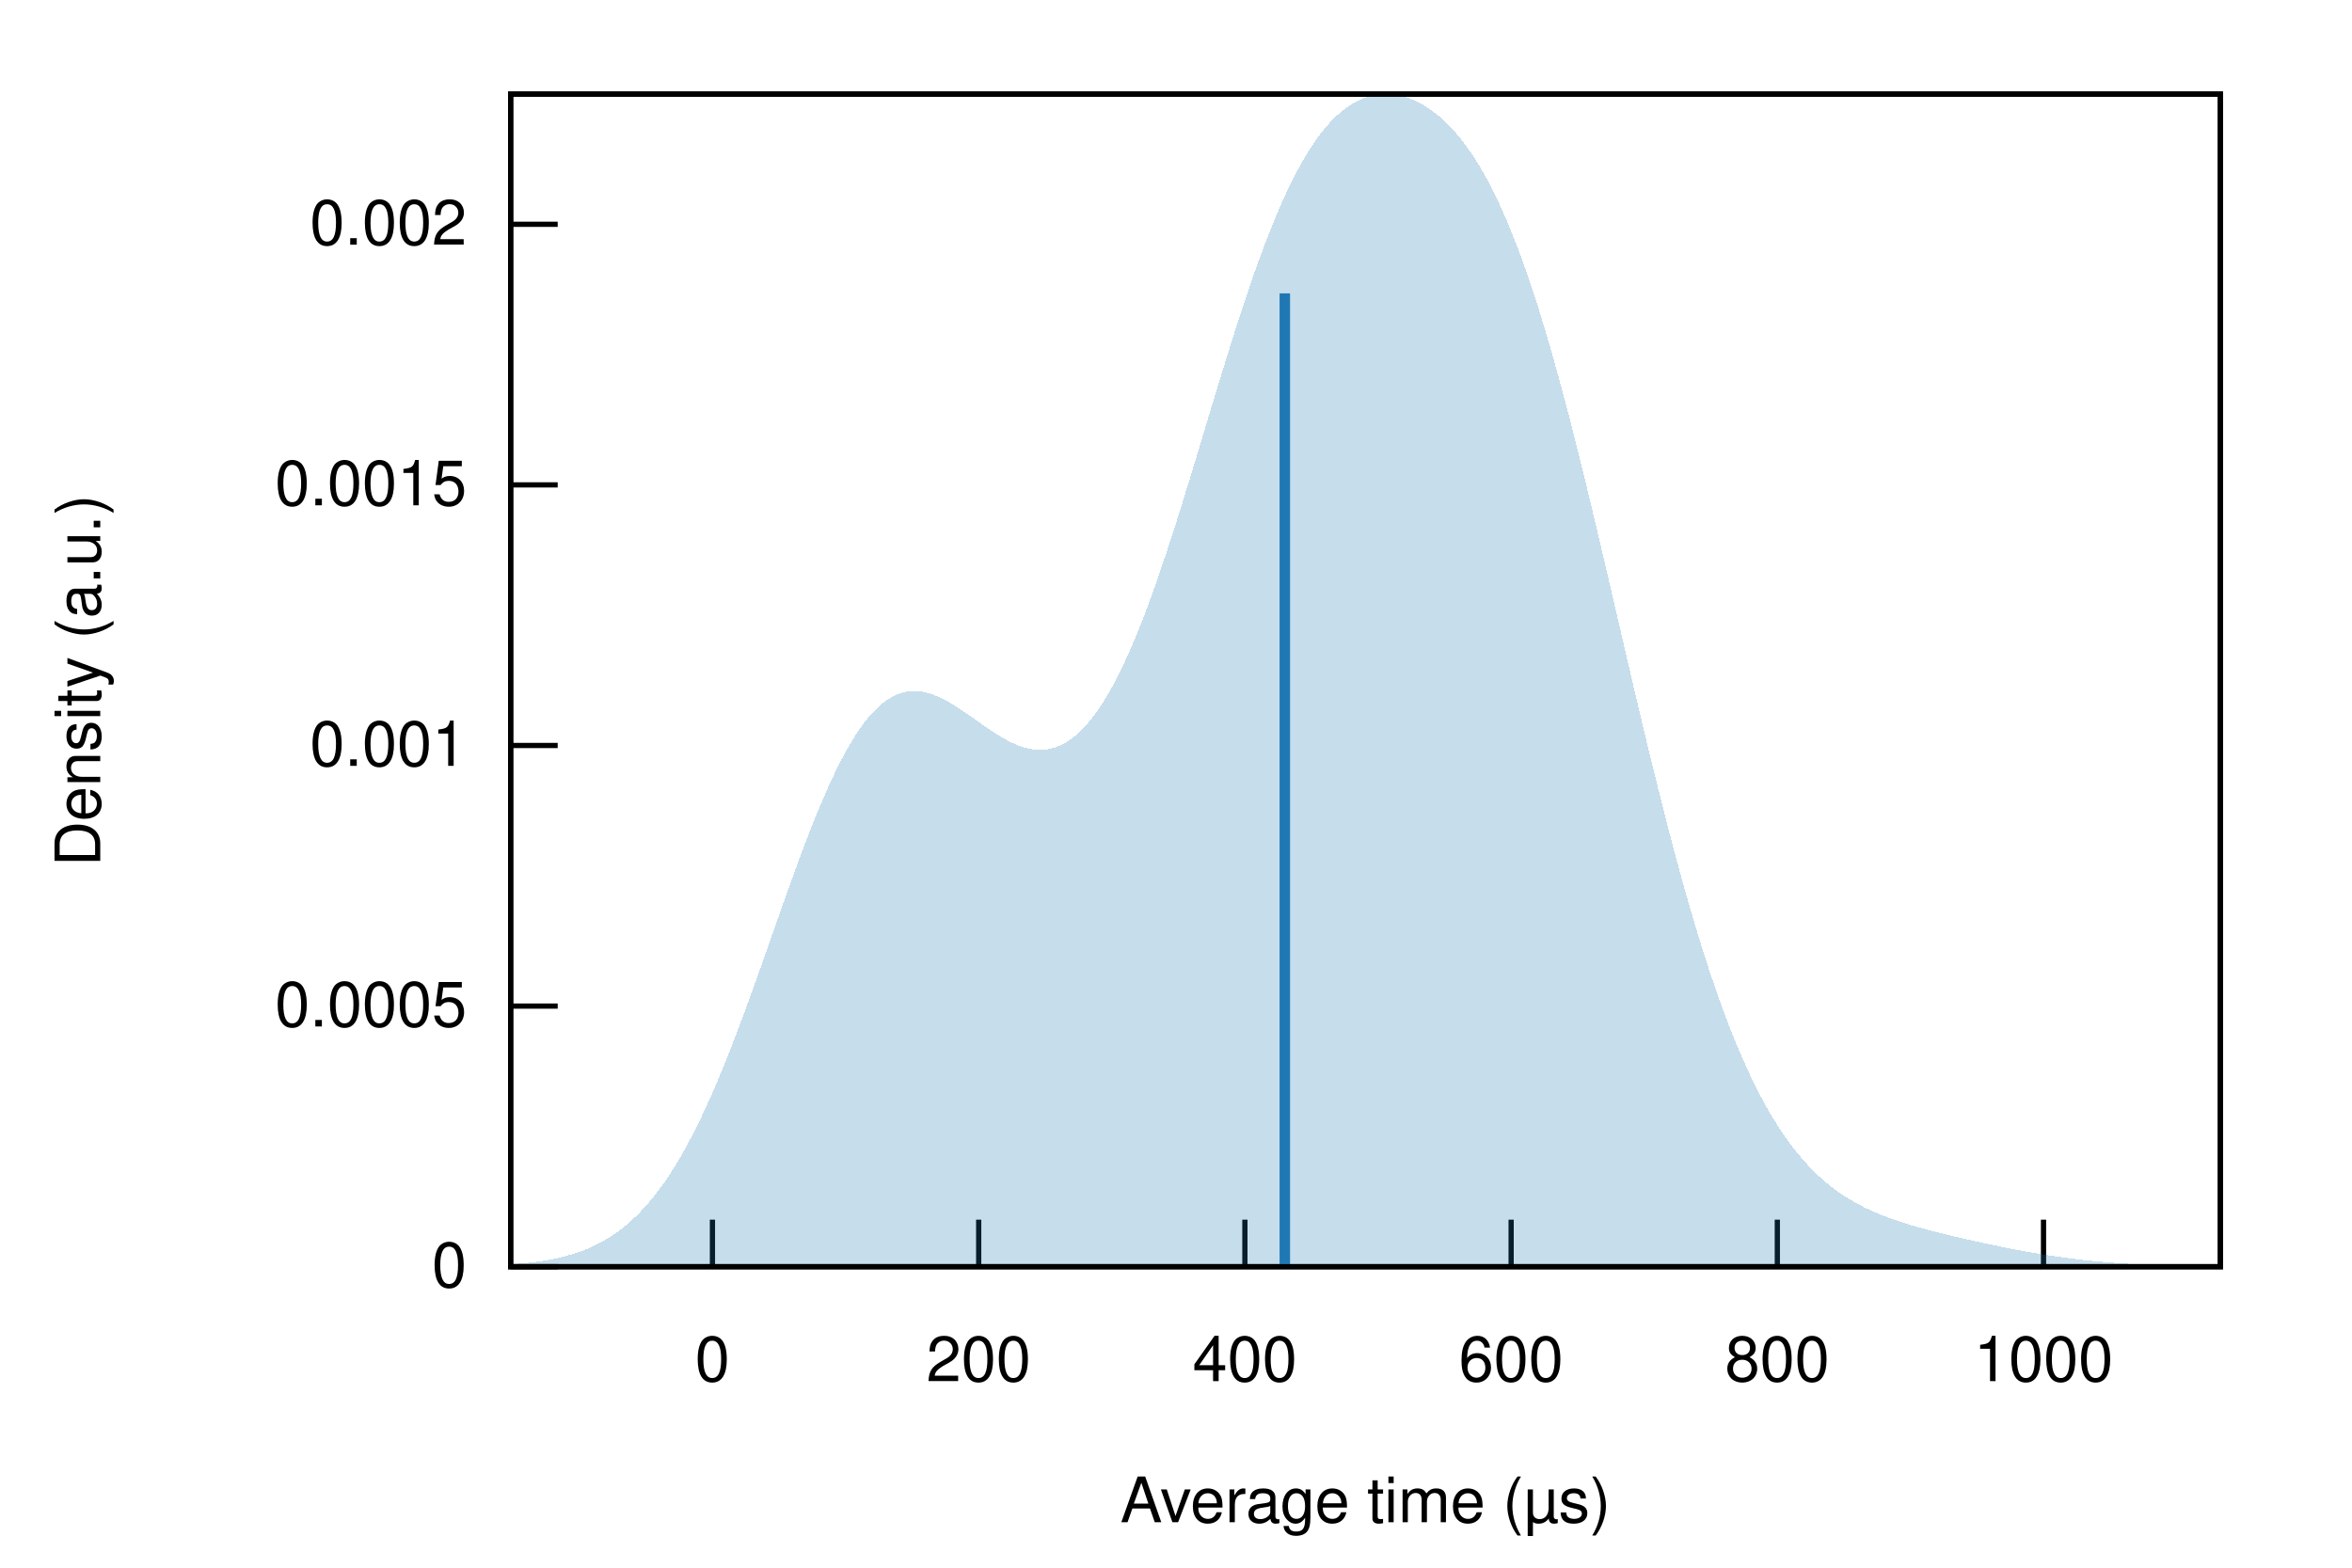
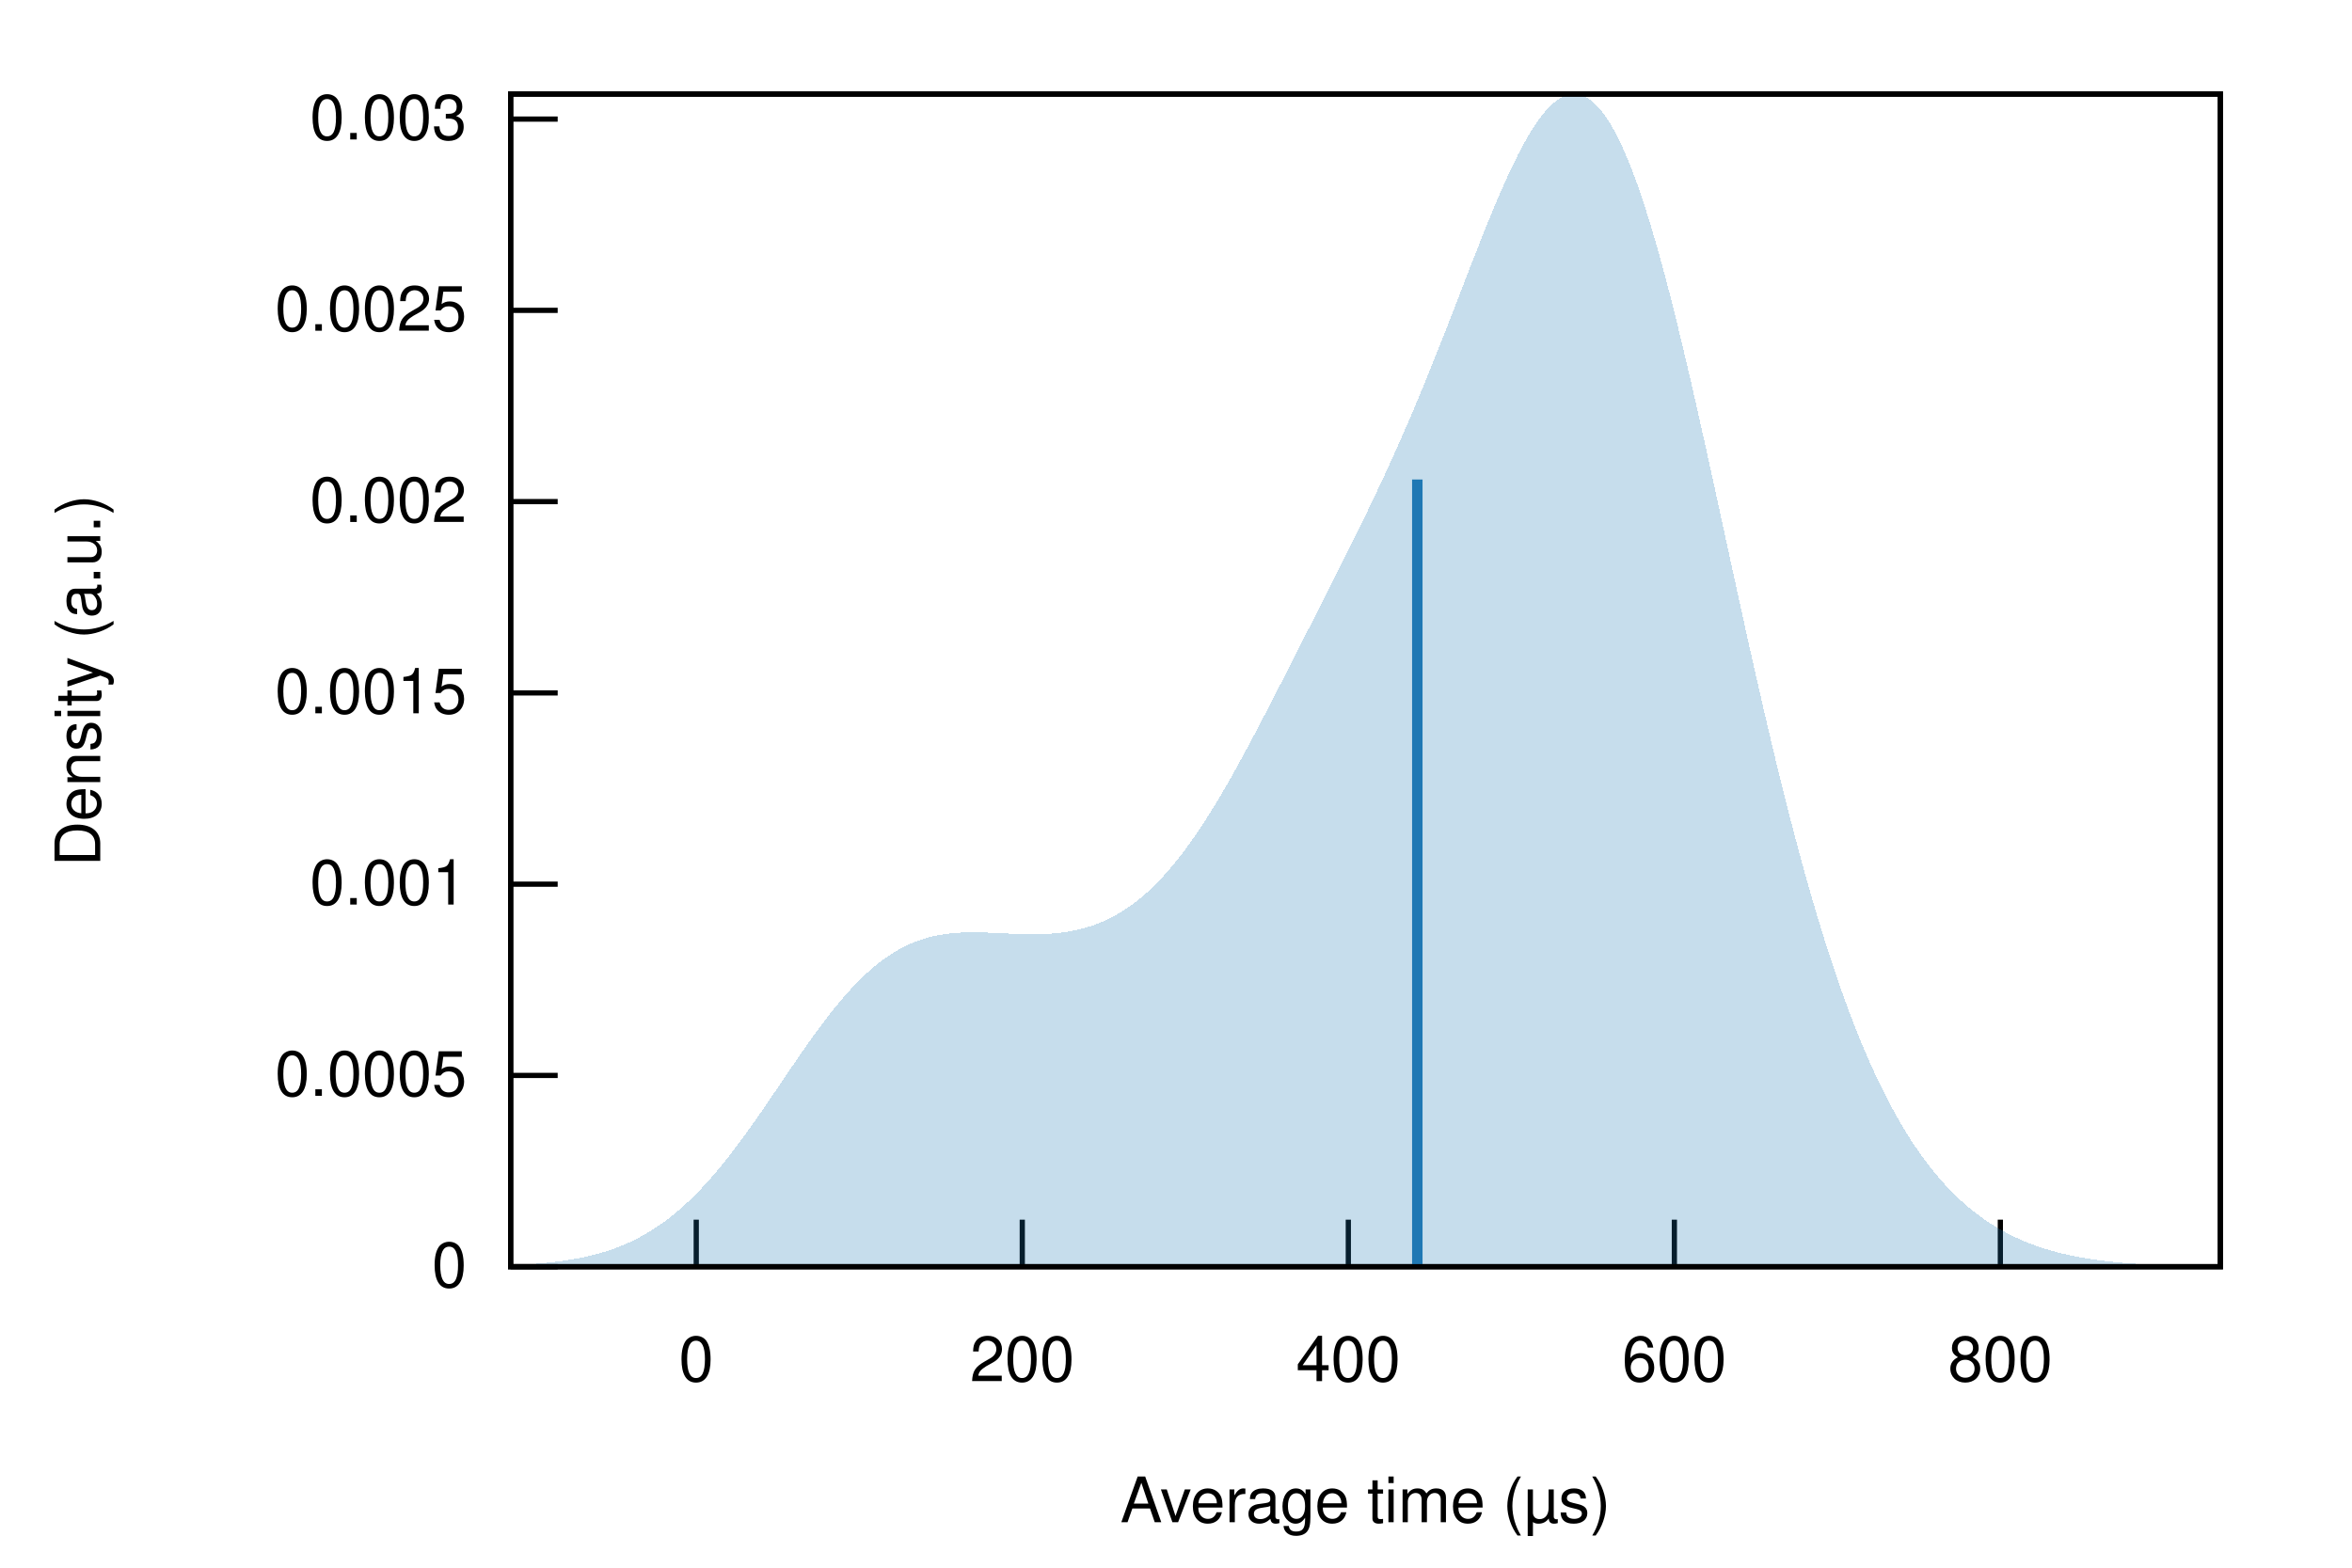
<svg xmlns="http://www.w3.org/2000/svg" xmlns:xlink="http://www.w3.org/1999/xlink" viewBox="0 0 450 300">
  <g id="gnuplot_canvas">
    <rect x="0" y="0" width="450" height="300" fill="none" />
    <defs>
      <circle id="gpDot" r="0.5" stroke-width="0.5" stroke="currentColor" />
      <path id="gpPt0" stroke-width="0.222" stroke="currentColor" d="M-1,0 h2 M0,-1 v2" />
      <path id="gpPt1" stroke-width="0.222" stroke="currentColor" d="M-1,-1 L1,1 M1,-1 L-1,1" />
      <path id="gpPt2" stroke-width="0.222" stroke="currentColor" d="M-1,0 L1,0 M0,-1 L0,1 M-1,-1 L1,1 M-1,1 L1,-1" />
      <rect id="gpPt3" stroke-width="0.222" stroke="currentColor" x="-1" y="-1" width="2" height="2" />
      <rect id="gpPt4" stroke-width="0.222" stroke="currentColor" fill="currentColor" x="-1" y="-1" width="2" height="2" />
      <circle id="gpPt5" stroke-width="0.222" stroke="currentColor" cx="0" cy="0" r="1" />
      <use xlink:href="#gpPt5" id="gpPt6" fill="currentColor" stroke="none" />
      <path id="gpPt7" stroke-width="0.222" stroke="currentColor" d="M0,-1.33 L-1.33,0.67 L1.33,0.67 z" />
      <use xlink:href="#gpPt7" id="gpPt8" fill="currentColor" stroke="none" />
      <use xlink:href="#gpPt7" id="gpPt9" stroke="currentColor" transform="rotate(180)" />
      <use xlink:href="#gpPt9" id="gpPt10" fill="currentColor" stroke="none" />
      <use xlink:href="#gpPt3" id="gpPt11" stroke="currentColor" transform="rotate(45)" />
      <use xlink:href="#gpPt11" id="gpPt12" fill="currentColor" stroke="none" />
      <path id="gpPt13" stroke-width="0.222" stroke="currentColor" d="M0,1.330 L1.265,0.411 L0.782,-1.067 L-0.782,-1.076 L-1.265,0.411 z" />
      <use xlink:href="#gpPt13" id="gpPt14" fill="currentColor" stroke="none" />
      <filter id="textbox" filterUnits="objectBoundingBox" x="0" y="0" height="1" width="1">
        <feFlood flood-color="white" flood-opacity="1" result="bgnd" />
        <feComposite in="SourceGraphic" in2="bgnd" operator="atop" />
      </filter>
      <filter id="greybox" filterUnits="objectBoundingBox" x="0" y="0" height="1" width="1">
        <feFlood flood-color="lightgrey" flood-opacity="1" result="grey" />
        <feComposite in="SourceGraphic" in2="grey" operator="atop" />
      </filter>
    </defs>
    <g fill="none" color="white" stroke="currentColor" stroke-width="1.00" stroke-linecap="butt" stroke-linejoin="miter">
</g>
    <g fill="none" color="black" stroke="currentColor" stroke-width="1.00" stroke-linecap="butt" stroke-linejoin="miter">
      <path stroke="black" d="M97.70,242.40 L106.70,242.40  " />
      <g transform="translate(89.31,246.30)" stroke="none" fill="black" font-family="Helvetica" font-size="12.00" text-anchor="end">
        <text>
          <tspan font-family="Helvetica"> 0</tspan>
        </text>
      </g>
    </g>
    <g fill="none" color="black" stroke="currentColor" stroke-width="1.00" stroke-linecap="butt" stroke-linejoin="miter">
-       <path stroke="black" d="M97.70,192.53 L106.70,192.53  " />
-       <g transform="translate(89.31,196.43)" stroke="none" fill="black" font-family="Helvetica" font-size="12.00" text-anchor="end">
+       <path stroke="black" d="M97.70,205.80 L106.70,205.80  " />
+       <g transform="translate(89.31,209.70)" stroke="none" fill="black" font-family="Helvetica" font-size="12.00" text-anchor="end">
        <text>
          <tspan font-family="Helvetica"> 0.0005</tspan>
        </text>
      </g>
    </g>
    <g fill="none" color="black" stroke="currentColor" stroke-width="1.00" stroke-linecap="butt" stroke-linejoin="miter">
-       <path stroke="black" d="M97.70,142.66 L106.70,142.66  " />
-       <g transform="translate(89.31,146.56)" stroke="none" fill="black" font-family="Helvetica" font-size="12.00" text-anchor="end">
+       <path stroke="black" d="M97.70,169.20 L106.70,169.20  " />
+       <g transform="translate(89.31,173.10)" stroke="none" fill="black" font-family="Helvetica" font-size="12.00" text-anchor="end">
        <text>
          <tspan font-family="Helvetica"> 0.001</tspan>
        </text>
      </g>
    </g>
    <g fill="none" color="black" stroke="currentColor" stroke-width="1.00" stroke-linecap="butt" stroke-linejoin="miter">
-       <path stroke="black" d="M97.70,92.79 L106.70,92.79  " />
-       <g transform="translate(89.31,96.69)" stroke="none" fill="black" font-family="Helvetica" font-size="12.00" text-anchor="end">
+       <path stroke="black" d="M97.70,132.60 L106.70,132.60  " />
+       <g transform="translate(89.31,136.50)" stroke="none" fill="black" font-family="Helvetica" font-size="12.00" text-anchor="end">
        <text>
          <tspan font-family="Helvetica"> 0.0015</tspan>
        </text>
      </g>
    </g>
    <g fill="none" color="black" stroke="currentColor" stroke-width="1.00" stroke-linecap="butt" stroke-linejoin="miter">
-       <path stroke="black" d="M97.70,42.92 L106.70,42.92  " />
-       <g transform="translate(89.31,46.82)" stroke="none" fill="black" font-family="Helvetica" font-size="12.00" text-anchor="end">
+       <path stroke="black" d="M97.70,95.99 L106.70,95.99  " />
+       <g transform="translate(89.31,99.89)" stroke="none" fill="black" font-family="Helvetica" font-size="12.00" text-anchor="end">
        <text>
          <tspan font-family="Helvetica"> 0.002</tspan>
        </text>
      </g>
    </g>
    <g fill="none" color="black" stroke="currentColor" stroke-width="1.00" stroke-linecap="butt" stroke-linejoin="miter">
-       <path stroke="black" d="M136.31,242.40 L136.31,233.40  " />
-       <g transform="translate(136.31,264.30)" stroke="none" fill="black" font-family="Helvetica" font-size="12.00" text-anchor="middle">
+       <path stroke="black" d="M97.70,59.39 L106.70,59.39  " />
+       <g transform="translate(89.31,63.29)" stroke="none" fill="black" font-family="Helvetica" font-size="12.00" text-anchor="end">
+         <text>
+           <tspan font-family="Helvetica"> 0.0025</tspan>
+         </text>
+       </g>
+     </g>
+     <g fill="none" color="black" stroke="currentColor" stroke-width="1.00" stroke-linecap="butt" stroke-linejoin="miter">
+       <path stroke="black" d="M97.70,22.79 L106.70,22.79  " />
+       <g transform="translate(89.31,26.69)" stroke="none" fill="black" font-family="Helvetica" font-size="12.00" text-anchor="end">
+         <text>
+           <tspan font-family="Helvetica"> 0.003</tspan>
+         </text>
+       </g>
+     </g>
+     <g fill="none" color="black" stroke="currentColor" stroke-width="1.00" stroke-linecap="butt" stroke-linejoin="miter">
+       <path stroke="black" d="M133.21,242.40 L133.21,233.40  " />
+       <g transform="translate(133.21,264.30)" stroke="none" fill="black" font-family="Helvetica" font-size="12.00" text-anchor="middle">
        <text>
          <tspan font-family="Helvetica"> 0</tspan>
        </text>
      </g>
    </g>
    <g fill="none" color="black" stroke="currentColor" stroke-width="1.00" stroke-linecap="butt" stroke-linejoin="miter">
-       <path stroke="black" d="M187.25,242.40 L187.25,233.40  " />
-       <g transform="translate(187.25,264.30)" stroke="none" fill="black" font-family="Helvetica" font-size="12.00" text-anchor="middle">
+       <path stroke="black" d="M195.59,242.40 L195.59,233.40  " />
+       <g transform="translate(195.59,264.30)" stroke="none" fill="black" font-family="Helvetica" font-size="12.00" text-anchor="middle">
        <text>
          <tspan font-family="Helvetica"> 200</tspan>
        </text>
      </g>
    </g>
    <g fill="none" color="black" stroke="currentColor" stroke-width="1.00" stroke-linecap="butt" stroke-linejoin="miter">
-       <path stroke="black" d="M238.18,242.40 L238.18,233.40  " />
-       <g transform="translate(238.18,264.30)" stroke="none" fill="black" font-family="Helvetica" font-size="12.00" text-anchor="middle">
+       <path stroke="black" d="M257.97,242.40 L257.97,233.40  " />
+       <g transform="translate(257.97,264.30)" stroke="none" fill="black" font-family="Helvetica" font-size="12.00" text-anchor="middle">
        <text>
          <tspan font-family="Helvetica"> 400</tspan>
        </text>
      </g>
    </g>
    <g fill="none" color="black" stroke="currentColor" stroke-width="1.00" stroke-linecap="butt" stroke-linejoin="miter">
-       <path stroke="black" d="M289.12,242.40 L289.12,233.40  " />
-       <g transform="translate(289.12,264.30)" stroke="none" fill="black" font-family="Helvetica" font-size="12.00" text-anchor="middle">
+       <path stroke="black" d="M320.35,242.40 L320.35,233.40  " />
+       <g transform="translate(320.35,264.30)" stroke="none" fill="black" font-family="Helvetica" font-size="12.00" text-anchor="middle">
        <text>
          <tspan font-family="Helvetica"> 600</tspan>
        </text>
      </g>
    </g>
    <g fill="none" color="black" stroke="currentColor" stroke-width="1.00" stroke-linecap="butt" stroke-linejoin="miter">
-       <path stroke="black" d="M340.05,242.40 L340.05,233.40  " />
-       <g transform="translate(340.05,264.30)" stroke="none" fill="black" font-family="Helvetica" font-size="12.00" text-anchor="middle">
+       <path stroke="black" d="M382.72,242.40 L382.72,233.40  " />
+       <g transform="translate(382.72,264.30)" stroke="none" fill="black" font-family="Helvetica" font-size="12.00" text-anchor="middle">
        <text>
          <tspan font-family="Helvetica"> 800</tspan>
-         </text>
-       </g>
-     </g>
-     <g fill="none" color="black" stroke="currentColor" stroke-width="1.00" stroke-linecap="butt" stroke-linejoin="miter">
-       <path stroke="black" d="M390.98,242.40 L390.98,233.40  " />
-       <g transform="translate(390.98,264.30)" stroke="none" fill="black" font-family="Helvetica" font-size="12.00" text-anchor="middle">
-         <text>
-           <tspan font-family="Helvetica"> 1000</tspan>
        </text>
      </g>
    </g>
    <g fill="none" color="black" stroke="currentColor" stroke-width="1.00" stroke-linecap="butt" stroke-linejoin="miter">
</g>
    <g fill="none" color="black" stroke="currentColor" stroke-width="1.00" stroke-linecap="butt" stroke-linejoin="miter">
      <path stroke="black" d="M97.70,18.01 L97.70,242.40 L424.82,242.40 L424.82,18.01 L97.70,18.01 Z  " />
    </g>
    <g fill="none" color="black" stroke="currentColor" stroke-width="1.00" stroke-linecap="butt" stroke-linejoin="miter">
</g>
    <g id="gnuplot_plot_1">
      <g fill="none" color="black" stroke="currentColor" stroke-width="1.00" stroke-linecap="butt" stroke-linejoin="miter">
        <g stroke="none" shape-rendering="crispEdges">
-           <polygon fill="rgb( 31, 120, 180)" fill-opacity="0.25" points="97.70,241.95 98.36,241.90 99.01,241.85 99.67,241.79 100.32,241.73 100.98,241.66 101.63,241.59 102.29,241.51 102.94,241.42 103.60,241.32 104.26,241.22 104.91,241.10 105.57,240.98 106.22,240.85 106.88,240.70 107.53,240.55 108.19,240.38 108.84,240.20 109.50,240.01 110.16,239.80 110.81,239.57 111.47,239.33 112.12,239.08 112.78,238.80 113.43,238.51 114.09,238.19 114.74,237.85 115.40,237.50 116.06,237.12 116.71,236.71 117.37,236.28 118.02,235.82 118.68,235.34 119.33,234.83 119.99,234.29 120.64,233.72 121.30,233.11 121.96,232.48 122.61,231.81 123.27,231.11 123.92,230.37 124.58,229.59 125.23,228.78 125.89,227.94 126.54,227.05 127.20,226.13 127.86,225.16 128.51,224.16 129.17,223.11 129.82,222.03 130.48,220.90 131.13,219.74 131.79,218.53 132.44,217.28 133.10,216.00 133.76,214.67 134.41,213.30 135.07,211.89 135.72,210.45 136.38,208.96 137.03,207.45 137.69,205.89 138.34,204.30 139.00,202.68 139.66,201.03 140.31,199.34 140.97,197.63 141.62,195.90 142.28,194.14 142.93,192.35 143.59,190.55 144.24,188.74 144.90,186.90 145.56,185.06 146.21,183.20 146.87,181.34 147.52,179.48 148.18,177.62 148.83,175.75 149.49,173.90 150.14,172.05 150.80,170.21 151.46,168.39 152.11,166.59 152.77,164.80 153.42,163.04 154.08,161.31 154.73,159.61 155.39,157.94 156.04,156.30 156.70,154.71 157.36,153.15 158.01,151.64 158.67,150.17 159.32,148.76 159.98,147.39 160.63,146.07 161.29,144.81 161.94,143.61 162.60,142.46 163.26,141.37 163.91,140.35 164.57,139.38 165.22,138.47 165.88,137.63 166.53,136.85 167.19,136.13 167.84,135.48 168.50,134.89 169.16,134.36 169.81,133.89 170.47,133.48 171.12,133.14 171.78,132.85 172.43,132.62 173.09,132.45 173.74,132.33 174.40,132.26 175.06,132.25 175.71,132.28 176.37,132.36 177.02,132.49 177.68,132.66 178.33,132.86 178.99,133.11 179.64,133.38 180.30,133.69 180.95,134.03 181.61,134.40 182.27,134.78 182.92,135.19 183.58,135.62 184.23,136.05 184.89,136.50 185.54,136.96 186.20,137.42 186.85,137.89 187.51,138.35 188.17,138.81 188.82,139.27 189.48,139.71 190.13,140.14 190.79,140.56 191.44,140.96 192.10,141.34 192.75,141.70 193.41,142.03 194.07,142.33 194.72,142.61 195.38,142.85 196.03,143.05 196.69,143.22 197.34,143.35 198.00,143.44 198.65,143.48 199.31,143.49 199.97,143.44 200.62,143.35 201.28,143.20 201.93,143.01 202.59,142.76 203.24,142.46 203.90,142.10 204.55,141.69 205.21,141.22 205.87,140.69 206.52,140.10 207.18,139.46 207.83,138.75 208.49,137.98 209.14,137.16 209.80,136.27 210.45,135.32 211.11,134.31 211.77,133.24 212.42,132.10 213.08,130.91 213.73,129.66 214.39,128.35 215.04,126.98 215.70,125.56 216.35,124.07 217.01,122.54 217.67,120.95 218.32,119.31 218.98,117.62 219.63,115.88 220.29,114.09 220.94,112.27 221.60,110.39 222.25,108.48 222.91,106.54 223.57,104.55 224.22,102.54 224.88,100.49 225.53,98.42 226.19,96.33 226.84,94.21 227.50,92.08 228.15,89.93 228.81,87.77 229.47,85.60 230.12,83.43 230.78,81.25 231.43,79.08 232.09,76.91 232.74,74.75 233.40,72.60 234.05,70.46 234.71,68.34 235.37,66.24 236.02,64.16 236.68,62.11 237.33,60.09 237.99,58.09 238.64,56.14 239.30,54.22 239.95,52.33 240.61,50.49 241.27,48.69 241.92,46.94 242.58,45.23 243.23,43.57 243.89,41.96 244.54,40.40 245.20,38.89 245.85,37.44 246.51,36.04 247.17,34.69 247.82,33.40 248.48,32.16 249.13,30.98 249.79,29.86 250.44,28.79 251.10,27.78 251.75,26.82 252.41,25.92 253.07,25.07 253.72,24.27 254.38,23.53 255.03,22.84 255.69,22.20 256.34,21.61 257.00,21.07 257.65,20.57 258.31,20.13 258.97,19.72 259.62,19.37 260.28,19.06 260.93,18.79 261.59,18.56 262.24,18.37 262.90,18.22 263.55,18.12 264.21,18.04 264.87,18.01 265.52,18.01 266.18,18.05 266.83,18.12 267.49,18.23 268.14,18.38 268.80,18.55 269.45,18.77 270.11,19.01 270.77,19.29 271.42,19.61 272.08,19.96 272.73,20.35 273.39,20.77 274.04,21.23 274.70,21.73 275.35,22.26 276.01,22.83 276.67,23.45 277.32,24.10 277.98,24.80 278.63,25.54 279.29,26.33 279.94,27.16 280.60,28.04 281.25,28.97 281.91,29.94 282.57,30.97 283.22,32.05 283.88,33.18 284.53,34.36 285.19,35.60 285.84,36.90 286.50,38.25 287.15,39.66 287.81,41.13 288.47,42.66 289.12,44.25 289.78,45.89 290.43,47.60 291.09,49.36 291.74,51.18 292.40,53.07 293.05,55.01 293.71,57.01 294.37,59.06 295.02,61.18 295.68,63.34 296.33,65.56 296.99,67.84 297.64,70.16 298.30,72.53 298.95,74.95 299.61,77.42 300.27,79.92 300.92,82.47 301.58,85.06 302.23,87.68 302.89,90.33 303.54,93.02 304.20,95.73 304.85,98.47 305.51,101.23 306.17,104.01 306.82,106.80 307.48,109.60 308.13,112.42 308.79,115.24 309.44,118.07 310.10,120.89 310.75,123.72 311.41,126.53 312.07,129.34 312.72,132.14 313.38,134.92 314.03,137.69 314.69,140.43 315.34,143.16 316.00,145.85 316.65,148.52 317.31,151.17 317.97,153.78 318.62,156.35 319.28,158.89 319.93,161.39 320.59,163.86 321.24,166.28 321.90,168.66 322.55,170.99 323.21,173.28 323.87,175.52 324.52,177.72 325.18,179.87 325.83,181.97 326.49,184.02 327.14,186.02 327.80,187.97 328.45,189.87 329.11,191.72 329.77,193.52 330.42,195.26 331.08,196.96 331.73,198.61 332.39,200.20 333.04,201.75 333.70,203.24 334.35,204.69 335.01,206.09 335.67,207.44 336.32,208.74 336.98,210.00 337.63,211.21 338.29,212.38 338.94,213.50 339.60,214.58 340.25,215.62 340.91,216.62 341.57,217.58 342.22,218.49 342.88,219.37 343.53,220.22 344.19,221.02 344.84,221.80 345.50,222.54 346.15,223.24 346.81,223.92 347.46,224.56 348.12,225.18 348.78,225.77 349.43,226.33 350.09,226.86 350.74,227.37 351.40,227.86 352.05,228.32 352.71,228.76 353.36,229.18 354.02,229.59 354.68,229.97 355.33,230.33 355.99,230.68 356.64,231.02 357.30,231.34 357.95,231.64 358.61,231.93 359.26,232.21 359.92,232.48 360.58,232.74 361.23,232.99 361.89,233.22 362.54,233.45 363.20,233.68 363.85,233.89 364.51,234.10 365.16,234.30 365.82,234.50 366.48,234.69 367.13,234.87 367.79,235.06 368.44,235.23 369.10,235.41 369.75,235.58 370.41,235.75 371.06,235.91 371.72,236.08 372.38,236.24 373.03,236.40 373.69,236.55 374.34,236.71 375.00,236.86 375.65,237.01 376.31,237.16 376.96,237.31 377.62,237.46 378.28,237.60 378.93,237.75 379.59,237.89 380.24,238.03 380.90,238.17 381.55,238.31 382.21,238.44 382.86,238.58 383.52,238.71 384.18,238.84 384.83,238.97 385.49,239.10 386.14,239.22 386.80,239.34 387.45,239.46 388.11,239.58 388.76,239.70 389.42,239.81 390.08,239.92 390.73,240.03 391.39,240.13 392.04,240.24 392.70,240.34 393.35,240.43 394.01,240.53 394.66,240.62 395.32,240.71 395.98,240.79 396.63,240.87 397.29,240.95 397.94,241.03 398.60,241.11 399.25,241.18 399.91,241.25 400.56,241.31 401.22,241.37 401.88,241.43 402.53,241.49 403.19,241.55 403.84,241.60 404.50,241.65 405.15,241.70 405.81,241.74 406.46,241.79 407.12,241.83 407.78,241.87 408.43,241.90 409.09,241.94 409.74,241.97 410.40,242.00 411.05,242.03 411.71,242.06 412.36,242.08 413.02,242.10 413.68,242.13 414.33,242.15 414.99,242.17 415.64,242.19 416.30,242.20 416.95,242.22 417.61,242.23 418.26,242.25 418.92,242.26 419.58,242.27 420.23,242.28 420.89,242.29 421.54,242.30 422.20,242.31 422.85,242.32 423.51,242.33 424.16,242.33 424.82,242.34 424.82,242.40 424.16,242.40 423.51,242.40 422.85,242.40 422.20,242.40 421.54,242.40 420.89,242.40 420.23,242.40 419.58,242.40 418.92,242.40 418.26,242.40 417.61,242.40 416.95,242.40 416.30,242.40 415.64,242.40 414.99,242.40 414.33,242.40 413.68,242.40 413.02,242.40 412.36,242.40 411.71,242.40 411.05,242.40 410.40,242.40 409.74,242.40 409.09,242.40 408.43,242.40 407.78,242.40 407.12,242.40 406.46,242.40 405.81,242.40 405.15,242.40 404.50,242.40 403.84,242.40 403.19,242.40 402.53,242.40 401.88,242.40 401.22,242.40 400.56,242.40 399.91,242.40 399.25,242.40 398.60,242.40 397.94,242.40 397.29,242.40 396.63,242.40 395.98,242.40 395.32,242.40 394.66,242.40 394.01,242.40 393.35,242.40 392.70,242.40 392.04,242.40 391.39,242.40 390.73,242.40 390.08,242.40 389.42,242.40 388.76,242.40 388.11,242.40 387.45,242.40 386.80,242.40 386.14,242.40 385.49,242.40 384.83,242.40 384.18,242.40 383.52,242.40 382.86,242.40 382.21,242.40 381.55,242.40 380.90,242.40 380.24,242.40 379.59,242.40 378.93,242.40 378.28,242.40 377.62,242.40 376.96,242.40 376.31,242.40 375.65,242.40 375.00,242.40 374.34,242.40 373.69,242.40 373.03,242.40 372.38,242.40 371.72,242.40 371.06,242.40 370.41,242.40 369.75,242.40 369.10,242.40 368.44,242.40 367.79,242.40 367.13,242.40 366.48,242.40 365.82,242.40 365.16,242.40 364.51,242.40 363.85,242.40 363.20,242.40 362.54,242.40 361.89,242.40 361.23,242.40 360.58,242.40 359.92,242.40 359.26,242.40 358.61,242.40 357.95,242.40 357.30,242.40 356.64,242.40 355.99,242.40 355.33,242.40 354.68,242.40 354.02,242.40 353.36,242.40 352.71,242.40 352.05,242.40 351.40,242.40 350.74,242.40 350.09,242.40 349.43,242.40 348.78,242.40 348.12,242.40 347.46,242.40 346.81,242.40 346.15,242.40 345.50,242.40 344.84,242.40 344.19,242.40 343.53,242.40 342.88,242.40 342.22,242.40 341.57,242.40 340.91,242.40 340.25,242.40 339.60,242.40 338.94,242.40 338.29,242.40 337.63,242.40 336.98,242.40 336.32,242.40 335.67,242.40 335.01,242.40 334.35,242.40 333.70,242.40 333.04,242.40 332.39,242.40 331.73,242.40 331.08,242.40 330.42,242.40 329.77,242.40 329.11,242.40 328.45,242.40 327.80,242.40 327.14,242.40 326.49,242.40 325.83,242.40 325.18,242.40 324.52,242.40 323.87,242.40 323.21,242.40 322.55,242.40 321.90,242.40 321.24,242.40 320.59,242.40 319.93,242.40 319.28,242.40 318.62,242.40 317.97,242.40 317.31,242.40 316.65,242.40 316.00,242.40 315.34,242.40 314.69,242.40 314.03,242.40 313.38,242.40 312.72,242.40 312.07,242.40 311.41,242.40 310.75,242.40 310.10,242.40 309.44,242.40 308.79,242.40 308.13,242.40 307.48,242.40 306.82,242.40 306.17,242.40 305.51,242.40 304.85,242.40 304.20,242.40 303.54,242.40 302.89,242.40 302.23,242.40 301.58,242.40 300.92,242.40 300.27,242.40 299.61,242.40 298.95,242.40 298.30,242.40 297.64,242.40 296.99,242.40 296.33,242.40 295.68,242.40 295.02,242.40 294.37,242.40 293.71,242.40 293.05,242.40 292.40,242.40 291.74,242.40 291.09,242.40 290.43,242.40 289.78,242.40 289.12,242.40 288.47,242.40 287.81,242.40 287.15,242.40 286.50,242.40 285.84,242.40 285.19,242.40 284.53,242.40 283.88,242.40 283.22,242.40 282.57,242.40 281.91,242.40 281.25,242.40 280.60,242.40 279.94,242.40 279.29,242.40 278.63,242.40 277.98,242.40 277.32,242.40 276.67,242.40 276.01,242.40 275.35,242.40 274.70,242.40 274.04,242.40 273.39,242.40 272.73,242.40 272.08,242.40 271.42,242.40 270.77,242.40 270.11,242.40 269.45,242.40 268.80,242.40 268.14,242.40 267.49,242.40 266.83,242.40 266.18,242.40 265.52,242.40 264.87,242.40 264.21,242.40 263.55,242.40 262.90,242.40 262.24,242.40 261.59,242.40 260.93,242.40 260.28,242.40 259.62,242.40 258.97,242.40 258.31,242.40 257.65,242.40 257.00,242.40 256.34,242.40 255.69,242.40 255.03,242.40 254.38,242.40 253.72,242.40 253.07,242.40 252.41,242.40 251.75,242.40 251.10,242.40 250.44,242.40 249.79,242.40 249.13,242.40 248.48,242.40 247.82,242.40 247.17,242.40 246.51,242.40 245.85,242.40 245.20,242.40 244.54,242.40 243.89,242.40 243.23,242.40 242.58,242.40 241.92,242.40 241.27,242.40 240.61,242.40 239.95,242.40 239.30,242.40 238.64,242.40 237.99,242.40 237.33,242.40 236.68,242.40 236.02,242.40 235.37,242.40 234.71,242.40 234.05,242.40 233.40,242.40 232.74,242.40 232.09,242.40 231.43,242.40 230.78,242.40 230.12,242.40 229.47,242.40 228.81,242.40 228.15,242.40 227.50,242.40 226.84,242.40 226.19,242.40 225.53,242.40 224.88,242.40 224.22,242.40 223.57,242.40 222.91,242.40 222.25,242.40 221.60,242.40 220.94,242.40 220.29,242.40 219.63,242.40 218.98,242.40 218.32,242.40 217.67,242.40 217.01,242.40 216.35,242.40 215.70,242.40 215.04,242.40 214.39,242.40 213.73,242.40 213.08,242.40 212.42,242.40 211.77,242.40 211.11,242.40 210.45,242.40 209.80,242.40 209.14,242.40 208.49,242.40 207.83,242.40 207.18,242.40 206.52,242.40 205.87,242.40 205.21,242.40 204.55,242.40 203.90,242.40 203.24,242.40 202.59,242.40 201.93,242.40 201.28,242.40 200.62,242.40 199.97,242.40 199.31,242.40 198.65,242.40 198.00,242.40 197.34,242.40 196.69,242.40 196.03,242.40 195.38,242.40 194.72,242.40 194.07,242.40 193.41,242.40 192.75,242.40 192.10,242.40 191.44,242.40 190.79,242.40 190.13,242.40 189.48,242.40 188.82,242.40 188.17,242.40 187.51,242.40 186.85,242.40 186.20,242.40 185.54,242.40 184.89,242.40 184.23,242.40 183.58,242.40 182.92,242.40 182.27,242.40 181.61,242.40 180.95,242.40 180.30,242.40 179.64,242.40 178.99,242.40 178.33,242.40 177.68,242.40 177.02,242.40 176.37,242.40 175.71,242.40 175.06,242.40 174.40,242.40 173.74,242.40 173.09,242.40 172.43,242.40 171.78,242.40 171.12,242.40 170.47,242.40 169.81,242.40 169.16,242.40 168.50,242.40 167.84,242.40 167.19,242.40 166.53,242.40 165.88,242.40 165.22,242.40 164.57,242.40 163.91,242.40 163.26,242.40 162.60,242.40 161.94,242.40 161.29,242.40 160.63,242.40 159.98,242.40 159.32,242.40 158.67,242.40 158.01,242.40 157.36,242.40 156.70,242.40 156.04,242.40 155.39,242.40 154.73,242.40 154.08,242.40 153.42,242.40 152.77,242.40 152.11,242.40 151.46,242.40 150.80,242.40 150.14,242.40 149.49,242.40 148.83,242.40 148.18,242.40 147.52,242.40 146.87,242.40 146.21,242.40 145.56,242.40 144.90,242.40 144.24,242.40 143.59,242.40 142.93,242.40 142.28,242.40 141.62,242.40 140.97,242.40 140.31,242.40 139.66,242.40 139.00,242.40 138.34,242.40 137.69,242.40 137.03,242.40 136.38,242.40 135.72,242.40 135.07,242.40 134.41,242.40 133.76,242.40 133.10,242.40 132.44,242.40 131.79,242.40 131.13,242.40 130.48,242.40 129.82,242.40 129.17,242.40 128.51,242.40 127.86,242.40 127.20,242.40 126.54,242.40 125.89,242.40 125.23,242.40 124.58,242.40 123.92,242.40 123.27,242.40 122.61,242.40 121.96,242.40 121.30,242.40 120.64,242.40 119.99,242.40 119.33,242.40 118.68,242.40 118.02,242.40 117.37,242.40 116.71,242.40 116.06,242.40 115.40,242.40 114.74,242.40 114.09,242.40 113.43,242.40 112.78,242.40 112.12,242.40 111.47,242.40 110.81,242.40 110.16,242.40 109.50,242.40 108.84,242.40 108.19,242.40 107.53,242.40 106.88,242.40 106.22,242.40 105.57,242.40 104.91,242.40 104.26,242.40 103.60,242.40 102.94,242.40 102.29,242.40 101.63,242.40 100.98,242.40 100.32,242.40 99.67,242.40 99.01,242.40 98.36,242.40 97.70,242.40 " />
+           <polygon fill="rgb( 31, 120, 180)" fill-opacity="0.25" points="97.70,242.11 98.36,242.08 99.01,242.05 99.67,242.02 100.32,241.98 100.98,241.94 101.63,241.89 102.29,241.85 102.94,241.79 103.60,241.74 104.26,241.68 104.91,241.61 105.57,241.54 106.22,241.47 106.88,241.39 107.53,241.30 108.19,241.20 108.84,241.10 109.50,241.00 110.16,240.88 110.81,240.76 111.47,240.62 112.12,240.48 112.78,240.33 113.43,240.17 114.09,240.00 114.74,239.82 115.40,239.63 116.06,239.42 116.71,239.21 117.37,238.98 118.02,238.74 118.68,238.48 119.33,238.21 119.99,237.93 120.64,237.63 121.30,237.31 121.96,236.98 122.61,236.63 123.27,236.27 123.92,235.89 124.58,235.49 125.23,235.07 125.89,234.64 126.54,234.18 127.20,233.71 127.86,233.22 128.51,232.70 129.17,232.17 129.82,231.62 130.48,231.05 131.13,230.46 131.79,229.85 132.44,229.22 133.10,228.56 133.76,227.89 134.41,227.20 135.07,226.49 135.72,225.76 136.38,225.01 137.03,224.25 137.69,223.46 138.34,222.66 139.00,221.84 139.66,221.01 140.31,220.16 140.97,219.29 141.62,218.41 142.28,217.52 142.93,216.61 143.59,215.70 144.24,214.77 144.90,213.84 145.56,212.89 146.21,211.94 146.87,210.98 147.52,210.02 148.18,209.06 148.83,208.09 149.49,207.12 150.14,206.15 150.80,205.19 151.46,204.22 152.11,203.26 152.77,202.31 153.42,201.36 154.08,200.42 154.73,199.49 155.39,198.57 156.04,197.67 156.70,196.77 157.36,195.89 158.01,195.03 158.67,194.18 159.32,193.35 159.98,192.54 160.63,191.74 161.29,190.97 161.94,190.22 162.60,189.49 163.26,188.78 163.91,188.10 164.57,187.44 165.22,186.80 165.88,186.19 166.53,185.60 167.19,185.04 167.84,184.50 168.50,183.99 169.16,183.51 169.81,183.05 170.47,182.61 171.12,182.20 171.78,181.81 172.43,181.45 173.09,181.11 173.74,180.80 174.40,180.51 175.06,180.24 175.71,180.00 176.37,179.77 177.02,179.57 177.68,179.38 178.33,179.22 178.99,179.07 179.64,178.94 180.30,178.83 180.95,178.73 181.61,178.65 182.27,178.58 182.92,178.53 183.58,178.48 184.23,178.45 184.89,178.43 185.54,178.42 186.20,178.41 186.85,178.42 187.51,178.43 188.17,178.44 188.82,178.46 189.48,178.49 190.13,178.52 190.79,178.55 191.44,178.58 192.10,178.61 192.75,178.64 193.41,178.67 194.07,178.70 194.72,178.72 195.38,178.74 196.03,178.76 196.69,178.77 197.34,178.77 198.00,178.77 198.65,178.76 199.31,178.75 199.97,178.72 200.62,178.69 201.28,178.64 201.93,178.59 202.59,178.52 203.24,178.44 203.90,178.35 204.55,178.24 205.21,178.12 205.87,177.99 206.52,177.84 207.18,177.67 207.83,177.49 208.49,177.29 209.14,177.07 209.80,176.83 210.45,176.58 211.11,176.30 211.77,176.00 212.42,175.68 213.08,175.34 213.73,174.98 214.39,174.59 215.04,174.18 215.70,173.75 216.35,173.29 217.01,172.81 217.67,172.30 218.32,171.77 218.98,171.21 219.63,170.63 220.29,170.02 220.94,169.38 221.60,168.72 222.25,168.03 222.91,167.31 223.57,166.57 224.22,165.80 224.88,165.00 225.53,164.18 226.19,163.33 226.84,162.46 227.50,161.56 228.15,160.64 228.81,159.70 229.47,158.73 230.12,157.74 230.78,156.72 231.43,155.68 232.09,154.63 232.74,153.55 233.40,152.46 234.05,151.34 234.71,150.21 235.37,149.06 236.02,147.90 236.68,146.72 237.33,145.53 237.99,144.33 238.64,143.11 239.30,141.89 239.95,140.65 240.61,139.41 241.27,138.15 241.92,136.89 242.58,135.63 243.23,134.36 243.89,133.08 244.54,131.80 245.20,130.52 245.85,129.24 246.51,127.95 247.17,126.66 247.82,125.37 248.48,124.08 249.13,122.79 249.79,121.50 250.44,120.21 251.10,118.92 251.75,117.62 252.41,116.33 253.07,115.04 253.72,113.74 254.38,112.45 255.03,111.15 255.69,109.85 256.34,108.54 257.00,107.24 257.65,105.93 258.31,104.61 258.97,103.29 259.62,101.96 260.28,100.62 260.93,99.28 261.59,97.93 262.24,96.57 262.90,95.19 263.55,93.81 264.21,92.41 264.87,91.00 265.52,89.58 266.18,88.14 266.83,86.69 267.49,85.23 268.14,83.74 268.80,82.24 269.45,80.73 270.11,79.20 270.77,77.65 271.42,76.08 272.08,74.50 272.73,72.91 273.39,71.30 274.04,69.67 274.70,68.03 275.35,66.38 276.01,64.72 276.67,63.05 277.32,61.37 277.98,59.68 278.63,57.99 279.29,56.29 279.94,54.60 280.60,52.90 281.25,51.21 281.91,49.53 282.57,47.85 283.22,46.19 283.88,44.54 284.53,42.91 285.19,41.30 285.84,39.72 286.50,38.16 287.15,36.64 287.81,35.15 288.47,33.70 289.12,32.29 289.78,30.92 290.43,29.61 291.09,28.35 291.74,27.14 292.40,26.00 293.05,24.91 293.71,23.90 294.37,22.95 295.02,22.08 295.68,21.29 296.33,20.57 296.99,19.94 297.64,19.39 298.30,18.93 298.95,18.56 299.61,18.28 300.27,18.10 300.92,18.01 301.58,18.02 302.23,18.13 302.89,18.34 303.54,18.66 304.20,19.08 304.85,19.60 305.51,20.22 306.17,20.95 306.82,21.78 307.48,22.71 308.13,23.75 308.79,24.89 309.44,26.13 310.10,27.47 310.75,28.91 311.41,30.44 312.07,32.07 312.72,33.80 313.38,35.61 314.03,37.51 314.69,39.50 315.34,41.57 316.00,43.72 316.65,45.94 317.31,48.24 317.97,50.61 318.62,53.05 319.28,55.55 319.93,58.11 320.59,60.73 321.24,63.40 321.90,66.12 322.55,68.89 323.21,71.69 323.87,74.54 324.52,77.41 325.18,80.32 325.83,83.25 326.49,86.21 327.14,89.18 327.80,92.17 328.45,95.17 329.11,98.18 329.77,101.20 330.42,104.21 331.08,107.23 331.73,110.23 332.39,113.23 333.04,116.22 333.70,119.20 334.35,122.15 335.01,125.09 335.67,128.01 336.32,130.90 336.98,133.76 337.63,136.59 338.29,139.40 338.94,142.17 339.60,144.91 340.25,147.61 340.91,150.27 341.57,152.89 342.22,155.47 342.88,158.01 343.53,160.51 344.19,162.96 344.84,165.37 345.50,167.74 346.15,170.06 346.81,172.33 347.46,174.55 348.12,176.73 348.78,178.86 349.43,180.95 350.09,182.98 350.74,184.97 351.40,186.91 352.05,188.81 352.71,190.65 353.36,192.45 354.02,194.21 354.68,195.91 355.33,197.58 355.99,199.19 356.64,200.77 357.30,202.29 357.95,203.78 358.61,205.22 359.26,206.62 359.92,207.98 360.58,209.30 361.23,210.58 361.89,211.82 362.54,213.02 363.20,214.19 363.85,215.31 364.51,216.40 365.16,217.46 365.82,218.48 366.48,219.47 367.13,220.42 367.79,221.34 368.44,222.23 369.10,223.09 369.75,223.92 370.41,224.72 371.06,225.50 371.72,226.24 372.38,226.96 373.03,227.65 373.69,228.32 374.34,228.96 375.00,229.58 375.65,230.17 376.31,230.75 376.96,231.30 377.62,231.82 378.28,232.33 378.93,232.82 379.59,233.29 380.24,233.74 380.90,234.17 381.55,234.58 382.21,234.98 382.86,235.36 383.52,235.72 384.18,236.07 384.83,236.40 385.49,236.72 386.14,237.03 386.80,237.32 387.45,237.59 388.11,237.86 388.76,238.11 389.42,238.35 390.08,238.58 390.73,238.80 391.39,239.01 392.04,239.21 392.70,239.39 393.35,239.57 394.01,239.74 394.66,239.90 395.32,240.06 395.98,240.20 396.63,240.34 397.29,240.47 397.94,240.59 398.60,240.71 399.25,240.82 399.91,240.92 400.56,241.02 401.22,241.11 401.88,241.20 402.53,241.28 403.19,241.36 403.84,241.43 404.50,241.50 405.15,241.56 405.81,241.62 406.46,241.68 407.12,241.73 407.78,241.78 408.43,241.82 409.09,241.87 409.74,241.91 410.40,241.94 411.05,241.98 411.71,242.01 412.36,242.04 413.02,242.07 413.68,242.10 414.33,242.12 414.99,242.14 415.64,242.16 416.30,242.18 416.95,242.20 417.61,242.22 418.26,242.23 418.92,242.25 419.58,242.26 420.23,242.27 420.89,242.28 421.54,242.29 422.20,242.30 422.85,242.31 423.51,242.32 424.16,242.33 424.82,242.33 424.82,242.40 424.16,242.40 423.51,242.40 422.85,242.40 422.20,242.40 421.54,242.40 420.89,242.40 420.23,242.40 419.58,242.40 418.92,242.40 418.26,242.40 417.61,242.40 416.95,242.40 416.30,242.40 415.64,242.40 414.99,242.40 414.33,242.40 413.68,242.40 413.02,242.40 412.36,242.40 411.71,242.40 411.05,242.40 410.40,242.40 409.74,242.40 409.09,242.40 408.43,242.40 407.78,242.40 407.12,242.40 406.46,242.40 405.81,242.40 405.15,242.40 404.50,242.40 403.84,242.40 403.19,242.40 402.53,242.40 401.88,242.40 401.22,242.40 400.56,242.40 399.91,242.40 399.25,242.40 398.60,242.40 397.94,242.40 397.29,242.40 396.63,242.40 395.98,242.40 395.32,242.40 394.66,242.40 394.01,242.40 393.35,242.40 392.70,242.40 392.04,242.40 391.39,242.40 390.73,242.40 390.08,242.40 389.42,242.40 388.76,242.40 388.11,242.40 387.45,242.40 386.80,242.40 386.14,242.40 385.49,242.40 384.83,242.40 384.18,242.40 383.52,242.40 382.86,242.40 382.21,242.40 381.55,242.40 380.90,242.40 380.24,242.40 379.59,242.40 378.93,242.40 378.28,242.40 377.62,242.40 376.96,242.40 376.31,242.40 375.65,242.40 375.00,242.40 374.34,242.40 373.69,242.40 373.03,242.40 372.38,242.40 371.72,242.40 371.06,242.40 370.41,242.40 369.75,242.40 369.10,242.40 368.44,242.40 367.79,242.40 367.13,242.40 366.48,242.40 365.82,242.40 365.16,242.40 364.51,242.40 363.85,242.40 363.20,242.40 362.54,242.40 361.89,242.40 361.23,242.40 360.58,242.40 359.92,242.40 359.26,242.40 358.61,242.40 357.95,242.40 357.30,242.40 356.64,242.40 355.99,242.40 355.33,242.40 354.68,242.40 354.02,242.40 353.36,242.40 352.71,242.40 352.05,242.40 351.40,242.40 350.74,242.40 350.09,242.40 349.43,242.40 348.78,242.40 348.12,242.40 347.46,242.40 346.81,242.40 346.15,242.40 345.50,242.40 344.84,242.40 344.19,242.40 343.53,242.40 342.88,242.40 342.22,242.40 341.57,242.40 340.91,242.40 340.25,242.40 339.60,242.40 338.94,242.40 338.29,242.40 337.63,242.40 336.98,242.40 336.32,242.40 335.67,242.40 335.01,242.40 334.35,242.40 333.70,242.40 333.04,242.40 332.39,242.40 331.73,242.40 331.08,242.40 330.42,242.40 329.77,242.40 329.11,242.40 328.45,242.40 327.80,242.40 327.14,242.40 326.49,242.40 325.83,242.40 325.18,242.40 324.52,242.40 323.87,242.40 323.21,242.40 322.55,242.40 321.90,242.40 321.24,242.40 320.59,242.40 319.93,242.40 319.28,242.40 318.62,242.40 317.97,242.40 317.31,242.40 316.65,242.40 316.00,242.40 315.34,242.40 314.69,242.40 314.03,242.40 313.38,242.40 312.72,242.40 312.07,242.40 311.41,242.40 310.75,242.40 310.10,242.40 309.44,242.40 308.79,242.40 308.13,242.40 307.48,242.40 306.82,242.40 306.17,242.40 305.51,242.40 304.85,242.40 304.20,242.40 303.54,242.40 302.89,242.40 302.23,242.40 301.58,242.40 300.92,242.40 300.27,242.40 299.61,242.40 298.95,242.40 298.30,242.40 297.64,242.40 296.99,242.40 296.33,242.40 295.68,242.40 295.02,242.40 294.37,242.40 293.71,242.40 293.05,242.40 292.40,242.40 291.74,242.40 291.09,242.40 290.43,242.40 289.78,242.40 289.12,242.40 288.47,242.40 287.81,242.40 287.15,242.40 286.50,242.40 285.84,242.40 285.19,242.40 284.53,242.40 283.88,242.40 283.22,242.40 282.57,242.40 281.91,242.40 281.25,242.40 280.60,242.40 279.94,242.40 279.29,242.40 278.63,242.40 277.98,242.40 277.32,242.40 276.67,242.40 276.01,242.40 275.35,242.40 274.70,242.40 274.04,242.40 273.39,242.40 272.73,242.40 272.08,242.40 271.42,242.40 270.77,242.40 270.11,242.40 269.45,242.40 268.80,242.40 268.14,242.40 267.49,242.40 266.83,242.40 266.18,242.40 265.52,242.40 264.87,242.40 264.21,242.40 263.55,242.40 262.90,242.40 262.24,242.40 261.59,242.40 260.93,242.40 260.28,242.40 259.62,242.40 258.97,242.40 258.31,242.40 257.65,242.40 257.00,242.40 256.34,242.40 255.69,242.40 255.03,242.40 254.38,242.40 253.72,242.40 253.07,242.40 252.41,242.40 251.75,242.40 251.10,242.40 250.44,242.40 249.79,242.40 249.13,242.40 248.48,242.40 247.82,242.40 247.17,242.40 246.51,242.40 245.85,242.40 245.20,242.40 244.54,242.40 243.89,242.40 243.23,242.40 242.58,242.40 241.92,242.40 241.27,242.40 240.61,242.40 239.95,242.40 239.30,242.40 238.64,242.40 237.99,242.40 237.33,242.40 236.68,242.40 236.02,242.40 235.37,242.40 234.71,242.40 234.05,242.40 233.40,242.40 232.74,242.40 232.09,242.40 231.43,242.40 230.78,242.40 230.12,242.40 229.47,242.40 228.81,242.40 228.15,242.40 227.50,242.40 226.84,242.40 226.19,242.40 225.53,242.40 224.88,242.40 224.22,242.40 223.57,242.40 222.91,242.40 222.25,242.40 221.60,242.40 220.94,242.40 220.29,242.40 219.63,242.40 218.98,242.40 218.32,242.40 217.67,242.40 217.01,242.40 216.35,242.40 215.70,242.40 215.04,242.40 214.39,242.40 213.73,242.40 213.08,242.40 212.42,242.40 211.77,242.40 211.11,242.40 210.45,242.40 209.80,242.40 209.14,242.40 208.49,242.40 207.83,242.40 207.18,242.40 206.52,242.40 205.87,242.40 205.21,242.40 204.55,242.40 203.90,242.40 203.24,242.40 202.59,242.40 201.93,242.40 201.28,242.40 200.62,242.40 199.97,242.40 199.31,242.40 198.65,242.40 198.00,242.40 197.34,242.40 196.69,242.40 196.03,242.40 195.38,242.40 194.72,242.40 194.07,242.40 193.41,242.40 192.75,242.40 192.10,242.40 191.44,242.40 190.79,242.40 190.13,242.40 189.48,242.40 188.82,242.40 188.17,242.40 187.51,242.40 186.85,242.40 186.20,242.40 185.54,242.40 184.89,242.40 184.23,242.40 183.58,242.40 182.92,242.40 182.27,242.40 181.61,242.40 180.95,242.40 180.30,242.40 179.64,242.40 178.99,242.40 178.33,242.40 177.68,242.40 177.02,242.40 176.37,242.40 175.71,242.40 175.06,242.40 174.40,242.40 173.74,242.40 173.09,242.40 172.43,242.40 171.78,242.40 171.12,242.40 170.47,242.40 169.81,242.40 169.16,242.40 168.50,242.40 167.84,242.40 167.19,242.40 166.53,242.40 165.88,242.40 165.22,242.40 164.57,242.40 163.91,242.40 163.26,242.40 162.60,242.40 161.94,242.40 161.29,242.40 160.63,242.40 159.98,242.40 159.32,242.40 158.67,242.40 158.01,242.40 157.36,242.40 156.70,242.40 156.04,242.40 155.39,242.40 154.73,242.40 154.08,242.40 153.42,242.40 152.77,242.40 152.11,242.40 151.46,242.40 150.80,242.40 150.14,242.40 149.49,242.40 148.83,242.40 148.18,242.40 147.52,242.40 146.87,242.40 146.21,242.40 145.56,242.40 144.90,242.40 144.24,242.40 143.59,242.40 142.93,242.40 142.28,242.40 141.62,242.40 140.97,242.40 140.31,242.40 139.66,242.40 139.00,242.40 138.34,242.40 137.69,242.40 137.03,242.40 136.38,242.40 135.72,242.40 135.07,242.40 134.41,242.40 133.76,242.40 133.10,242.40 132.44,242.40 131.79,242.40 131.13,242.40 130.48,242.40 129.82,242.40 129.17,242.40 128.51,242.40 127.86,242.40 127.20,242.40 126.54,242.40 125.89,242.40 125.23,242.40 124.58,242.40 123.92,242.40 123.27,242.40 122.61,242.40 121.96,242.40 121.30,242.40 120.64,242.40 119.99,242.40 119.33,242.40 118.68,242.40 118.02,242.40 117.37,242.40 116.71,242.40 116.06,242.40 115.40,242.40 114.74,242.40 114.09,242.40 113.43,242.40 112.78,242.40 112.12,242.40 111.47,242.40 110.81,242.40 110.16,242.40 109.50,242.40 108.84,242.40 108.19,242.40 107.53,242.40 106.88,242.40 106.22,242.40 105.57,242.40 104.91,242.40 104.26,242.40 103.60,242.40 102.94,242.40 102.29,242.40 101.63,242.40 100.98,242.40 100.32,242.40 99.67,242.40 99.01,242.40 98.36,242.40 97.70,242.40 " />
        </g>
      </g>
    </g>
    <g id="gnuplot_plot_2">
      <g fill="none" color="white" stroke="rgb( 31, 120, 180)" stroke-width="2.00" stroke-linecap="butt" stroke-linejoin="miter">
</g>
      <g fill="none" color="black" stroke="currentColor" stroke-width="2.00" stroke-linecap="butt" stroke-linejoin="miter">
-         <path stroke="rgb( 31, 120, 180)" d="M245.82,242.40 L245.82,56.14  " />
+         <path stroke="rgb( 31, 120, 180)" d="M271.17,242.40 L271.17,91.76  " />
      </g>
    </g>
    <g fill="none" color="black" stroke="currentColor" stroke-width="2.00" stroke-linecap="butt" stroke-linejoin="miter">
</g>
    <g fill="none" color="black" stroke="black" stroke-width="1.00" stroke-linecap="butt" stroke-linejoin="miter">
</g>
    <g fill="none" color="black" stroke="currentColor" stroke-width="1.00" stroke-linecap="butt" stroke-linejoin="miter">
      <path stroke="black" d="M97.70,18.01 L97.70,242.40 L424.82,242.40 L424.82,18.01 L97.70,18.01 Z  " />
      <g transform="translate(19.18,130.21) rotate(270.00)" stroke="none" fill="black" font-family="Helvetica" font-size="12.00" text-anchor="middle">
        <text>
          <tspan font-family="Helvetica">Density (a.u.)</tspan>
        </text>
      </g>
    </g>
    <g fill="none" color="black" stroke="currentColor" stroke-width="1.00" stroke-linecap="butt" stroke-linejoin="miter">
      <g transform="translate(261.26,291.30)" stroke="none" fill="black" font-family="Helvetica" font-size="12.00" text-anchor="middle">
        <text>
          <tspan font-family="Helvetica">Average time (µs)</tspan>
        </text>
      </g>
    </g>
    <g fill="none" color="black" stroke="currentColor" stroke-width="1.00" stroke-linecap="butt" stroke-linejoin="miter">
</g>
    <g fill="none" color="black" stroke="currentColor" stroke-width="1.00" stroke-linecap="butt" stroke-linejoin="miter">
</g>
  </g>
</svg>
